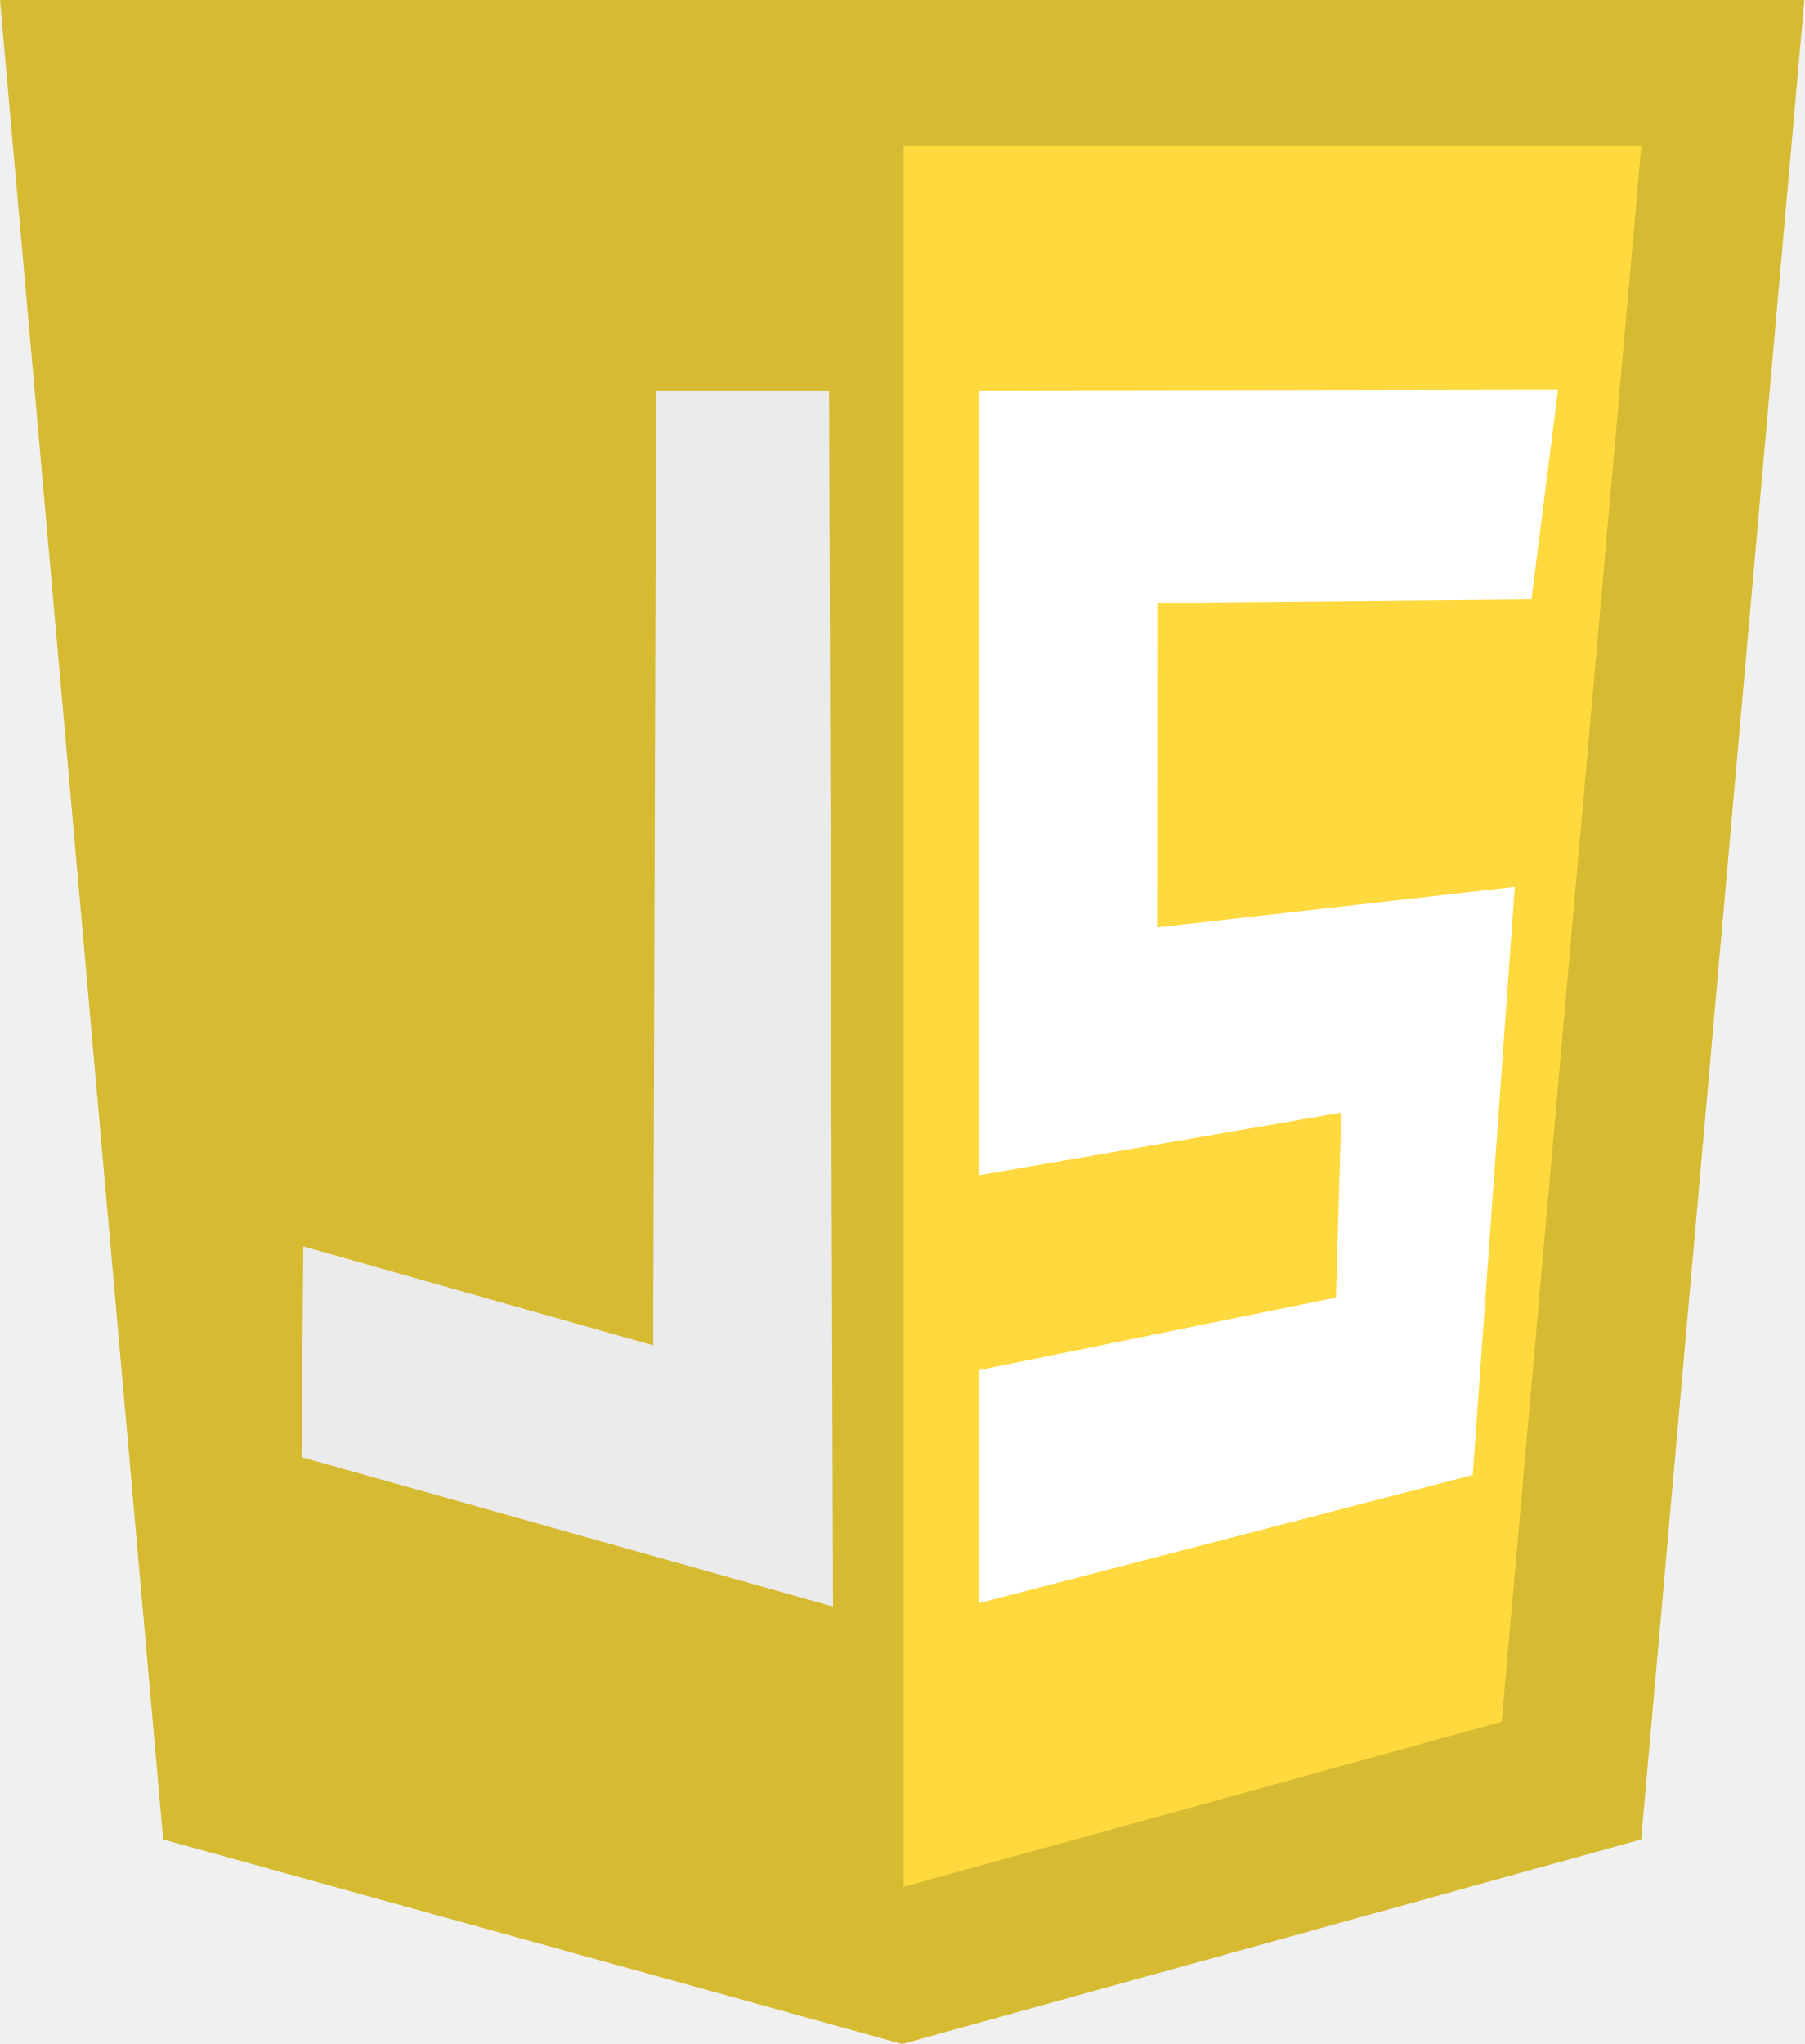
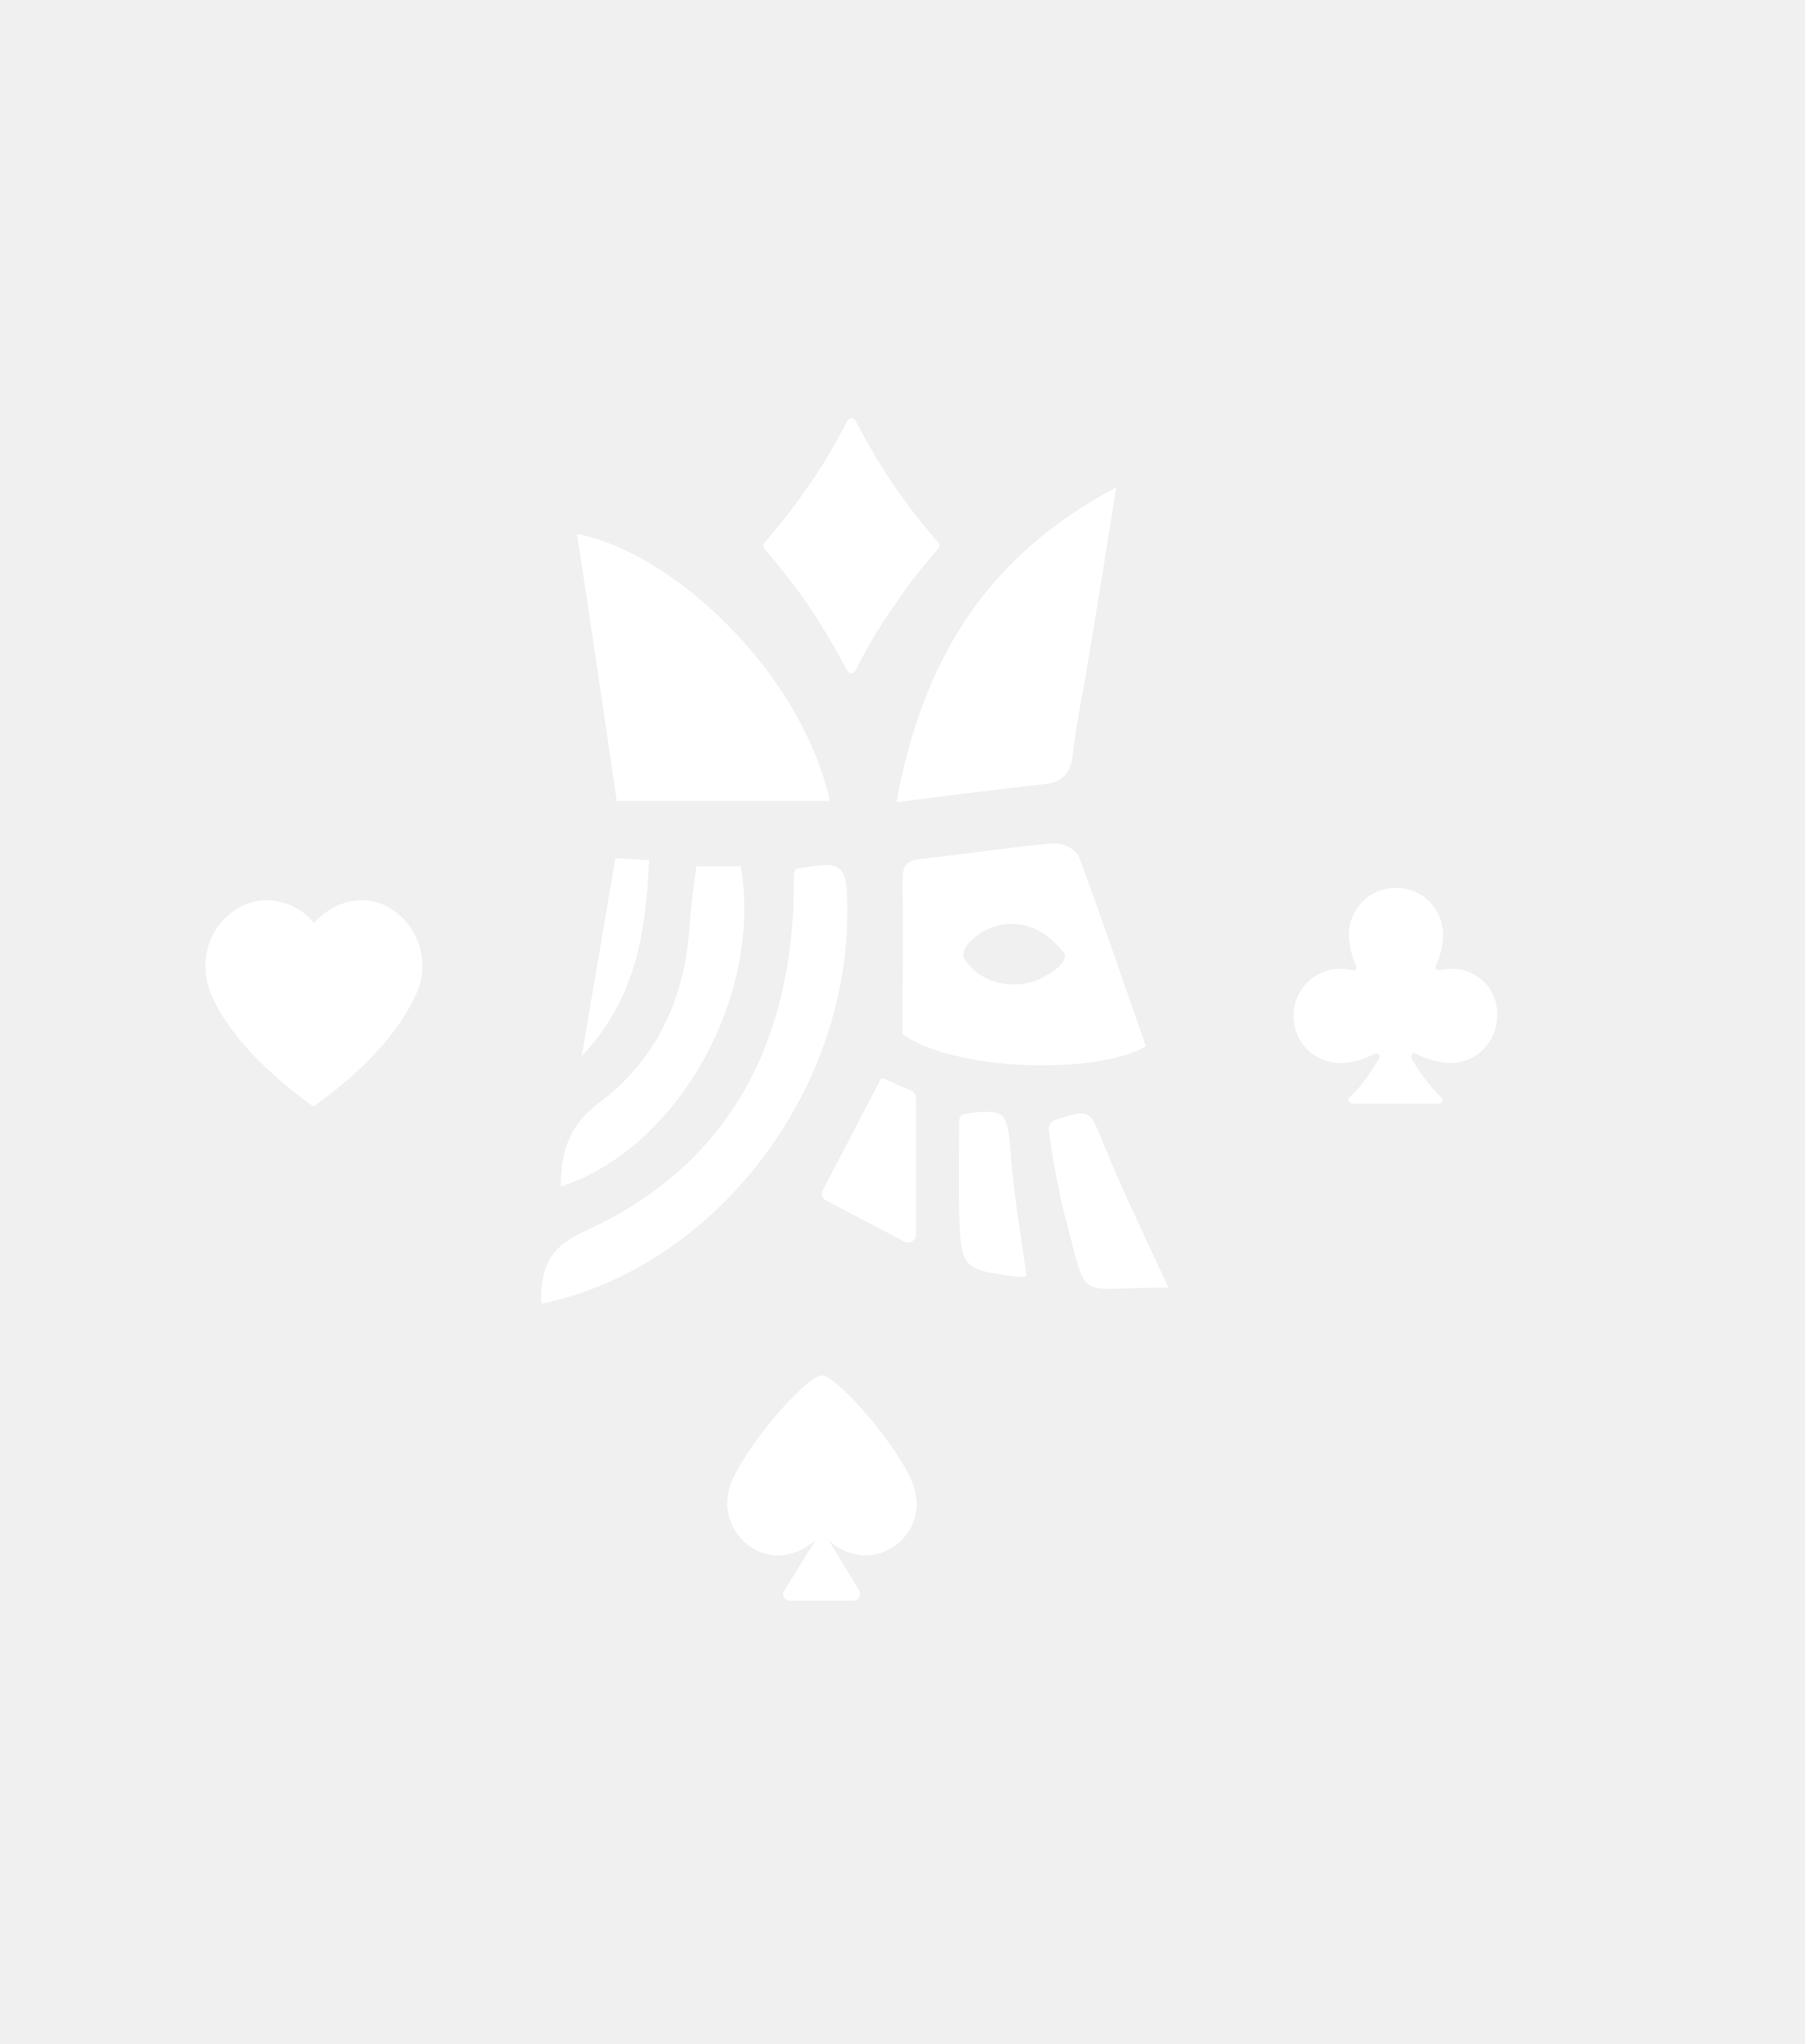
- <svg xmlns="http://www.w3.org/2000/svg" data-name="Layer 1" viewBox="0 0 267.69 303.2">
-   <path fill="#d6ba31" d="M133.85 0h133.84l-24.21 272.86-109.63 30.34-109.64-30.34L0 0h133.85z" />
-   <path fill="#ffd93d" d="M243.51 21.57L222.78 255.4l-88.72 24.48V21.57h109.45z" />
-   <path fill="#ebebeb" d="M96.9 199.57L45 184.89l-.26 31.26 78.84 22.16L123 57.96H97.34l-.44 141.61z" />
-   <path fill="#fff" d="M145.23 57.96l85.92-.15-3.95 31.1-55.5.53-.03 48.13 53.06-6.01-6.24 87.24-73.26 19.01v-34.56l52.97-10.77.8-27.44-53.77 9.3V57.96z" />
+ <svg xmlns="http://www.w3.org/2000/svg" version="1.1" id="Layer_1" x="0px" y="0px" viewBox="0 0 267.7 303.2" style="enable-background:new 0 0 267.7 303.2;" xml:space="preserve">
+   <style type="text/css">
+ 	.st0{fill:#D6BA31;}
+ 	.st1{fill:#FFD93D;}
+ 	.st2{fill:#EBEBEB;}
+ 	.st3{fill:#FFFFFF;}
+ 	.st4{fill-rule:evenodd;clip-rule:evenodd;fill:#FFFFFF;}
+ </style>
+   <path class="st0" d="M714.4,0h133.8L824,272.9l-109.6,30.3l-109.6-30.3L580.6,0H714.4z" />
+   <path class="st1" d="M824.1,21.6l-20.7,233.8l-88.7,24.5V21.6H824.1z" />
+   <path class="st2" d="M677.5,199.6l-51.9-14.7l-0.3,31.3l78.8,22.2L703.6,58h-25.7C677.9,58,677.5,199.6,677.5,199.6z" />
+   <path class="st3" d="M725.8,58l85.9-0.2l-4,31.1l-55.5,0.5l0,48.1l53.1-6l-6.2,87.2l-73.3,19v-34.6l53-10.8l0.8-27.4l-53.8,9.3V58  L725.8,58z" />
+   <g>
+     <path id="Path_293" class="st3" d="M91.5,118.8c-2-13.7-3.9-26.6-5.9-39.6c13.9,2.6,33.2,20.2,37.5,39.6H91.5z" />
+     <path id="Path_294" class="st3" d="M133.9,153.4c0-8.1,0.1-15.5,0-22.8c0-2.1,0.5-3,2.8-3.2c6.5-0.7,12.9-1.7,19.4-2.3   c1.5-0.1,3,0.6,3.9,1.8c3.5,9.4,6.7,18.9,10,28.3C162.7,159.5,141.5,158.9,133.9,153.4z M146.1,145c2.8,1.4,6.1,1.4,8.8-0.1   c2.1-1.1,3.6-2.6,2.9-3.6c-0.7-0.9-1.5-1.7-2.4-2.4c-3.4-2.7-8.2-2.4-11.3,0.6c-1,1-1.5,2.1-1,2.8   C143.8,143.4,144.9,144.4,146.1,145z" />
+     <path id="Path_295" class="st3" d="M165.6,72.3c-1.5,9.4-2.8,17.7-4.2,25.9c-0.7,4.5-1.7,8.9-2.2,13.4c-0.3,2.8-1.2,4.4-4.2,4.7   c-7.1,0.8-14.3,1.7-22,2.7C136.8,98.2,146.1,82.6,165.6,72.3z" />
+     <path id="Path_296" class="st3" d="M80.3,193.4c-0.1-5.1,1-8.3,6.3-10.7c19.7-8.9,29.5-25,31-46.3c0.2-2.3,0.1-4.6,0.2-6.8   c0.1-0.3,0.2-0.5,0.3-0.7c6.9-1.3,7.6-0.8,7.6,5.8C126,162.1,105.9,188.1,80.3,193.4z" />
+     <path id="Path_297" class="st3" d="M103.3,128.5h6.6c3.3,19.3-9.4,41.9-26.7,47.5c0-5.2,1.2-9.1,5.8-12.5   c8.5-6.4,12.6-15.5,13.3-26.1C102.5,134.5,102.9,131.7,103.3,128.5z" />
+     <path id="Path_298" class="st3" d="M173.3,190.9c0.1-0.1,0,0.1-0.1,0.1c-14.3-0.1-11.5,2.8-15.4-11.3c-0.9-4-1.7-8-2.2-12.1   c-0.1-0.6,0.3-1.2,0.8-1.4c5.5-1.9,5.3-1.5,7.5,3.9C166.7,177,170,183.7,173.3,190.9z" />
+     <path id="Path_299" class="st3" d="M134.2,184.2l-11.6-6.1c-0.6-0.3-0.8-1-0.5-1.6l8.5-16.3c0.1-0.2,0.3-0.3,0.5-0.2l4.1,1.8   c0.4,0.2,0.7,0.6,0.7,1.1v20.2c0,0.7-0.5,1.2-1.2,1.2C134.6,184.4,134.4,184.3,134.2,184.2z" />
+     <path id="Path_300" class="st3" d="M152.3,189.3c-0.5,0.1-1,0.1-1.4,0.1c-8.1-1.1-8.3-1.2-8.6-9.3c-0.1-4.6,0-9.3,0-13.9   c0-0.5,0.4-0.9,0.9-1c6-0.8,6.2-0.2,6.7,5.3C150.3,176.7,151.4,182.8,152.3,189.3z" />
+     <path id="Path_301" class="st3" d="M91.3,127.3l5,0.3c-0.5,10.5-1.8,20.3-10,29.1L91.3,127.3z" />
+     <g id="Group_4421" transform="translate(43.417 79.725)">
+       <path id="Path_302" class="st3" d="M92.4,141.8c-0.7-4.8-11.4-17.5-13.9-17.5c-2.5,0-13.2,12.7-13.9,17.5c-0.8,4.2,2,8.3,6.2,9.1    c0.5,0.1,1,0.1,1.5,0.1c2-0.1,3.9-1,5.3-2.3l-4.7,7.6c-0.3,0.5-0.1,1,0.4,1.3c0.1,0.1,0.3,0.1,0.4,0.1h9.6c0.5,0,0.9-0.5,0.9-1    c0-0.2,0-0.3-0.1-0.4l-4.6-7.6c1.4,1.4,3.3,2.2,5.3,2.3c4.3,0,7.8-3.4,7.8-7.7C92.6,142.8,92.5,142.3,92.4,141.8z" />
+     </g>
+     <g id="Group_4423" transform="translate(0 40.129)">
+       <g id="Group_4422" transform="translate(0 0)">
+         <path id="Path_303" class="st4" d="M62,99.5C61,97,59.1,95,56.7,94c-1-0.4-2.1-0.6-3.2-0.6c-2.7,0.1-5.2,1.4-6.9,3.4     c-1.7-2.1-4.2-3.3-6.9-3.4c-1.1,0-2.2,0.2-3.2,0.6c-2.4,1-4.4,3-5.3,5.4c-1.1,2.7-0.9,5.7,0.3,8.4c1.7,3.7,5.7,9.5,14.7,16     l0.3,0.2l0.3-0.2c9-6.5,13-12.3,14.7-16C62.9,105.2,63,102.2,62,99.5" />
+       </g>
+     </g>
+     <path id="Path_304" class="st3" d="M132.4,71.7c-2-3-3.8-6.1-5.5-9.3c-0.2-0.3-0.6-0.5-0.9-0.3c-0.1,0.1-0.2,0.2-0.3,0.3   c-1.6,3.2-3.4,6.3-5.5,9.3c-2.1,3.1-4.3,6-6.8,8.8c-0.2,0.3-0.2,0.7,0,0.9c2.4,2.8,4.7,5.7,6.8,8.8c2,3,3.8,6.1,5.5,9.3   c0.2,0.3,0.6,0.5,0.9,0.3c0.1-0.1,0.2-0.2,0.3-0.3c1.6-3.2,3.4-6.3,5.5-9.3c2.1-3.1,4.3-6,6.8-8.8c0.2-0.3,0.2-0.7,0-0.9   C136.8,77.7,134.5,74.8,132.4,71.7z" />
+     <path id="Path_312" class="st3" d="M215.4,143.7c-0.6,0-1.2,0.1-1.8,0.2c-0.3,0.1-0.6-0.1-0.6-0.4c0-0.1,0-0.2,0-0.3   c0.7-1.4,1.1-3,1.1-4.5c0-3.9-3.1-7-7-7c0,0,0,0,0,0c-3.9,0-7,3.1-7,7l0,0c0.1,1.6,0.4,3.1,1.1,4.5c0.1,0.3,0,0.6-0.2,0.7   c-0.1,0.1-0.2,0.1-0.3,0c-0.6-0.1-1.2-0.2-1.8-0.2c-3.9,0-7,3.1-7,7l0,0c0,3.9,3.1,7,7,7c0,0,0,0,0,0c1.7-0.1,3.5-0.5,5-1.4   c0.3-0.1,0.6,0,0.7,0.2c0.1,0.2,0.1,0.3,0,0.5c-1.2,2.1-2.6,4.1-4.4,5.8c-0.2,0.2-0.2,0.5,0,0.7c0.1,0.1,0.2,0.2,0.4,0.2h12.9   c0.3,0,0.5-0.2,0.5-0.5c0-0.1-0.1-0.3-0.2-0.4c-1.7-1.7-3.2-3.7-4.4-5.8c-0.1-0.3,0-0.6,0.2-0.7c0.2-0.1,0.3-0.1,0.5,0   c1.5,0.8,3.2,1.3,5,1.4c3.9,0,7-3.1,7-7l0,0C222.3,146.8,219.2,143.7,215.4,143.7L215.4,143.7L215.4,143.7z" />
+   </g>
</svg>
